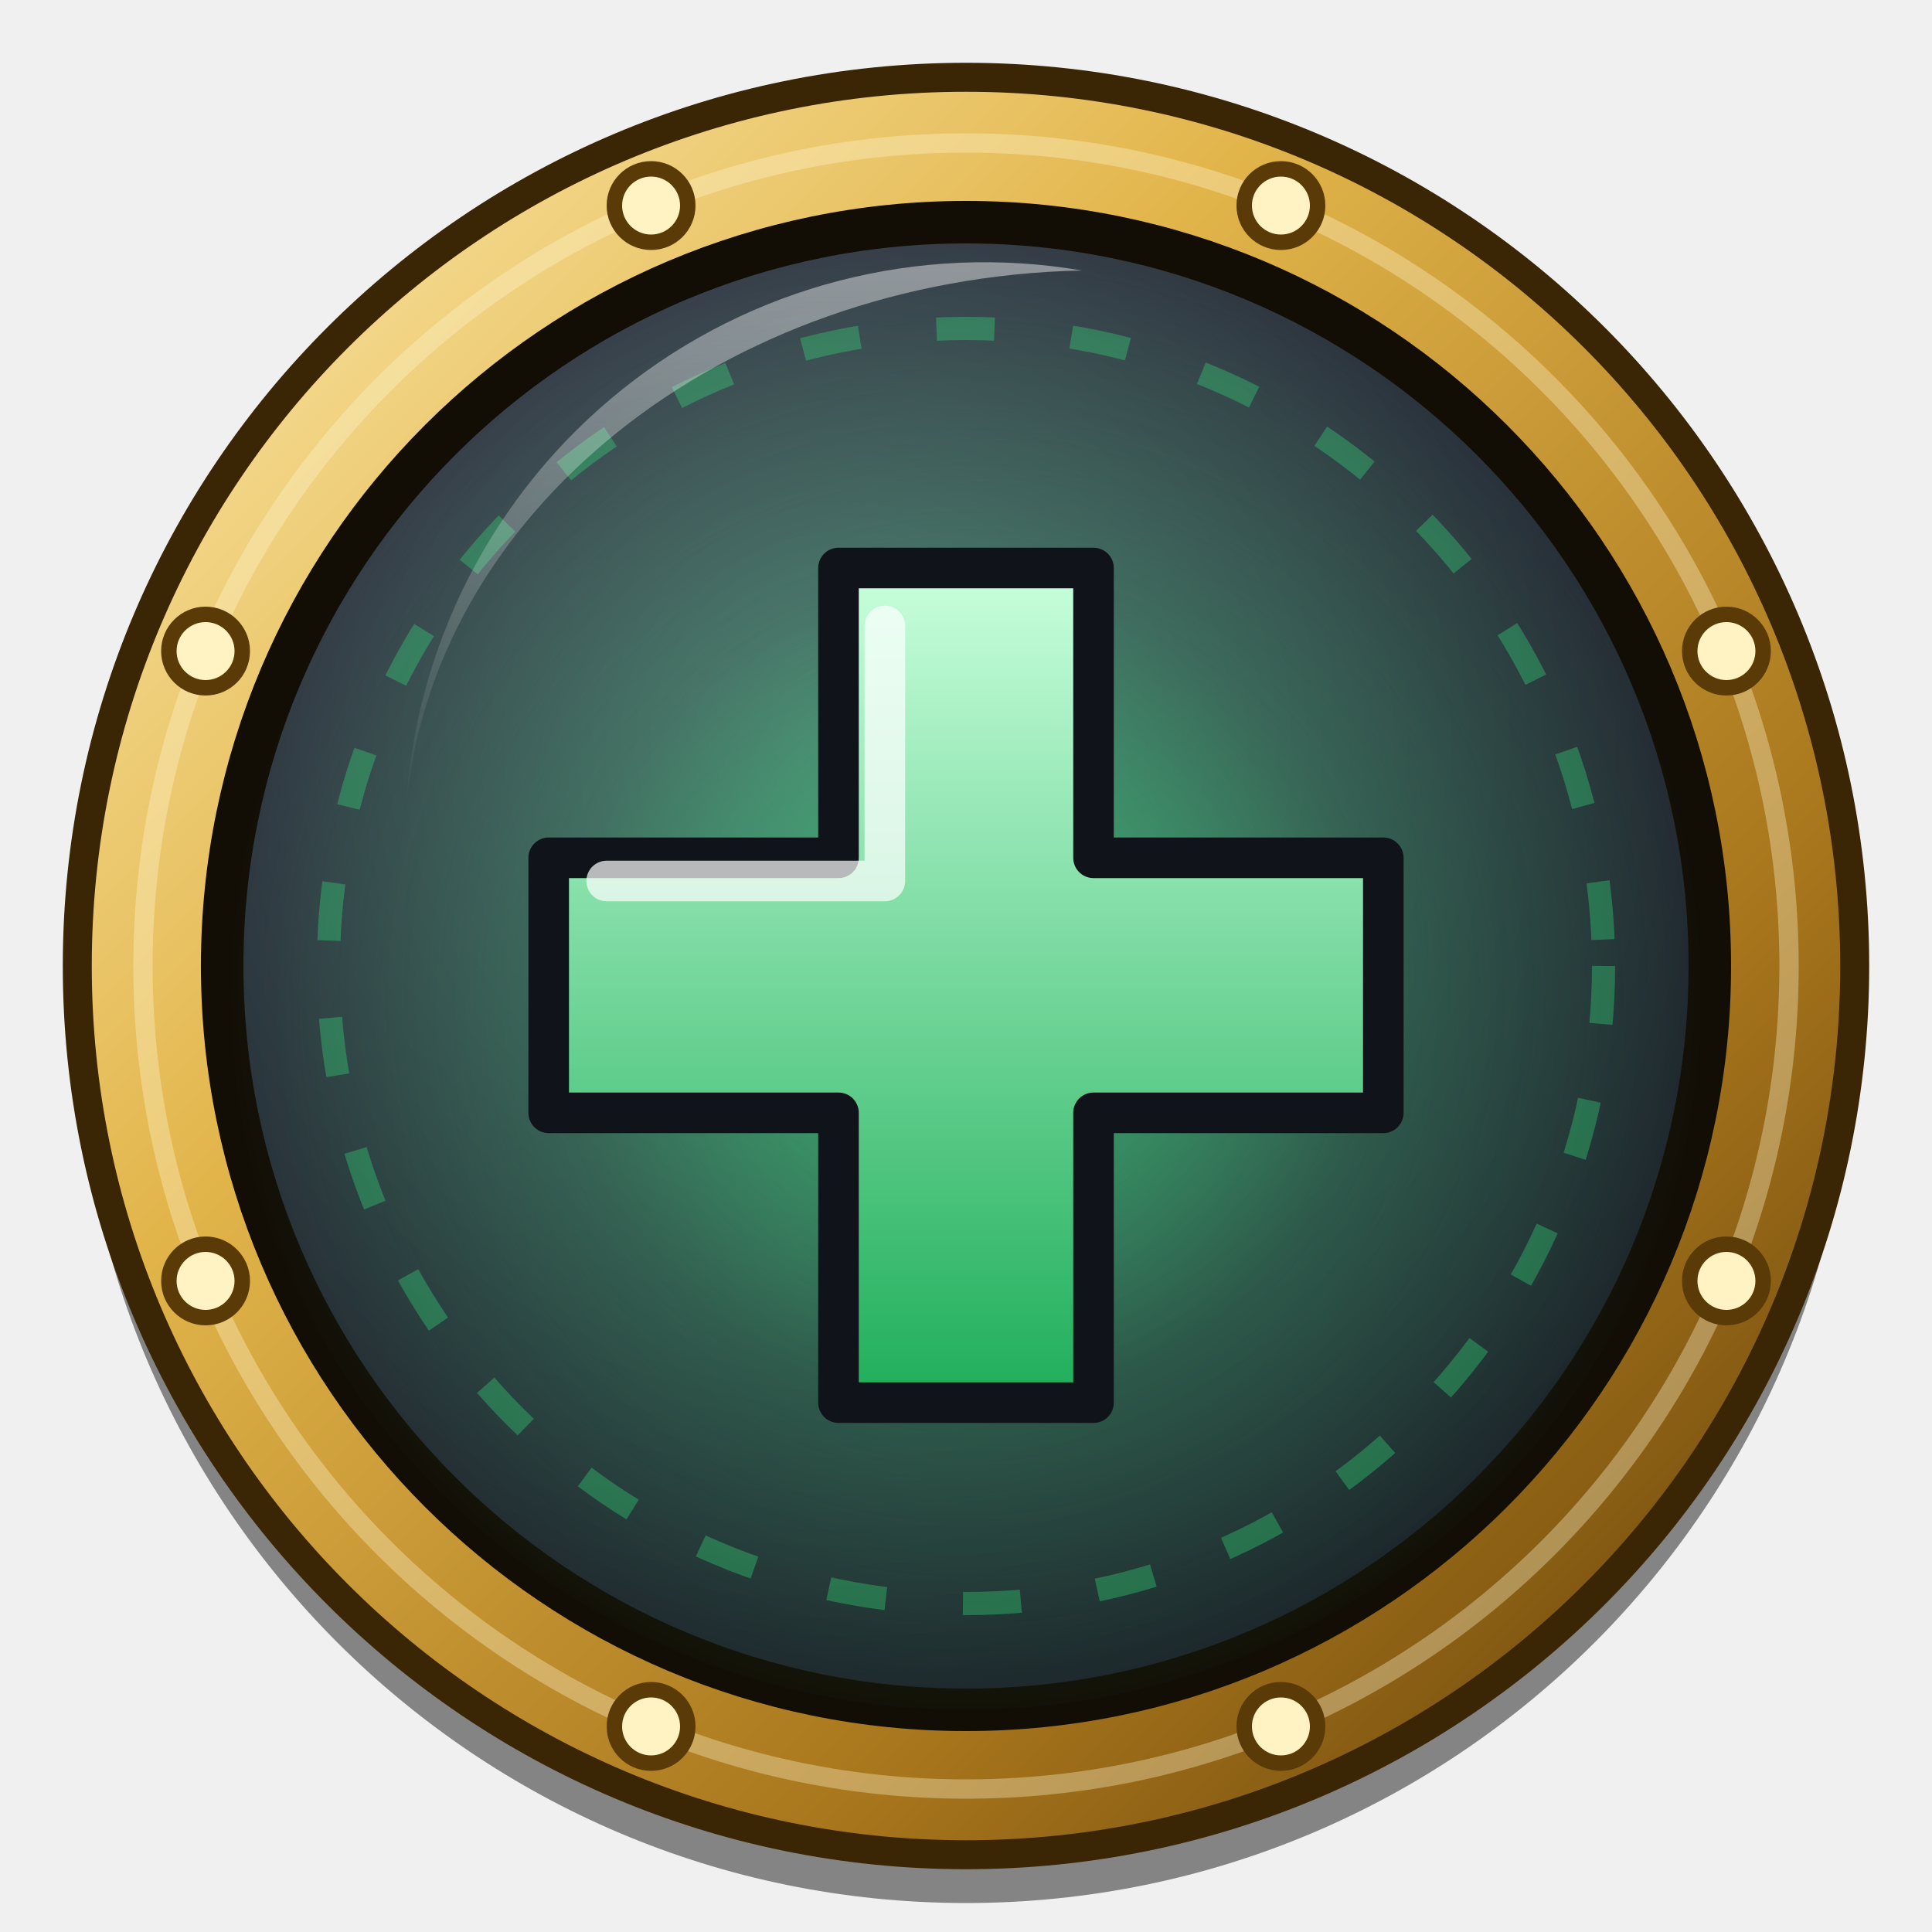
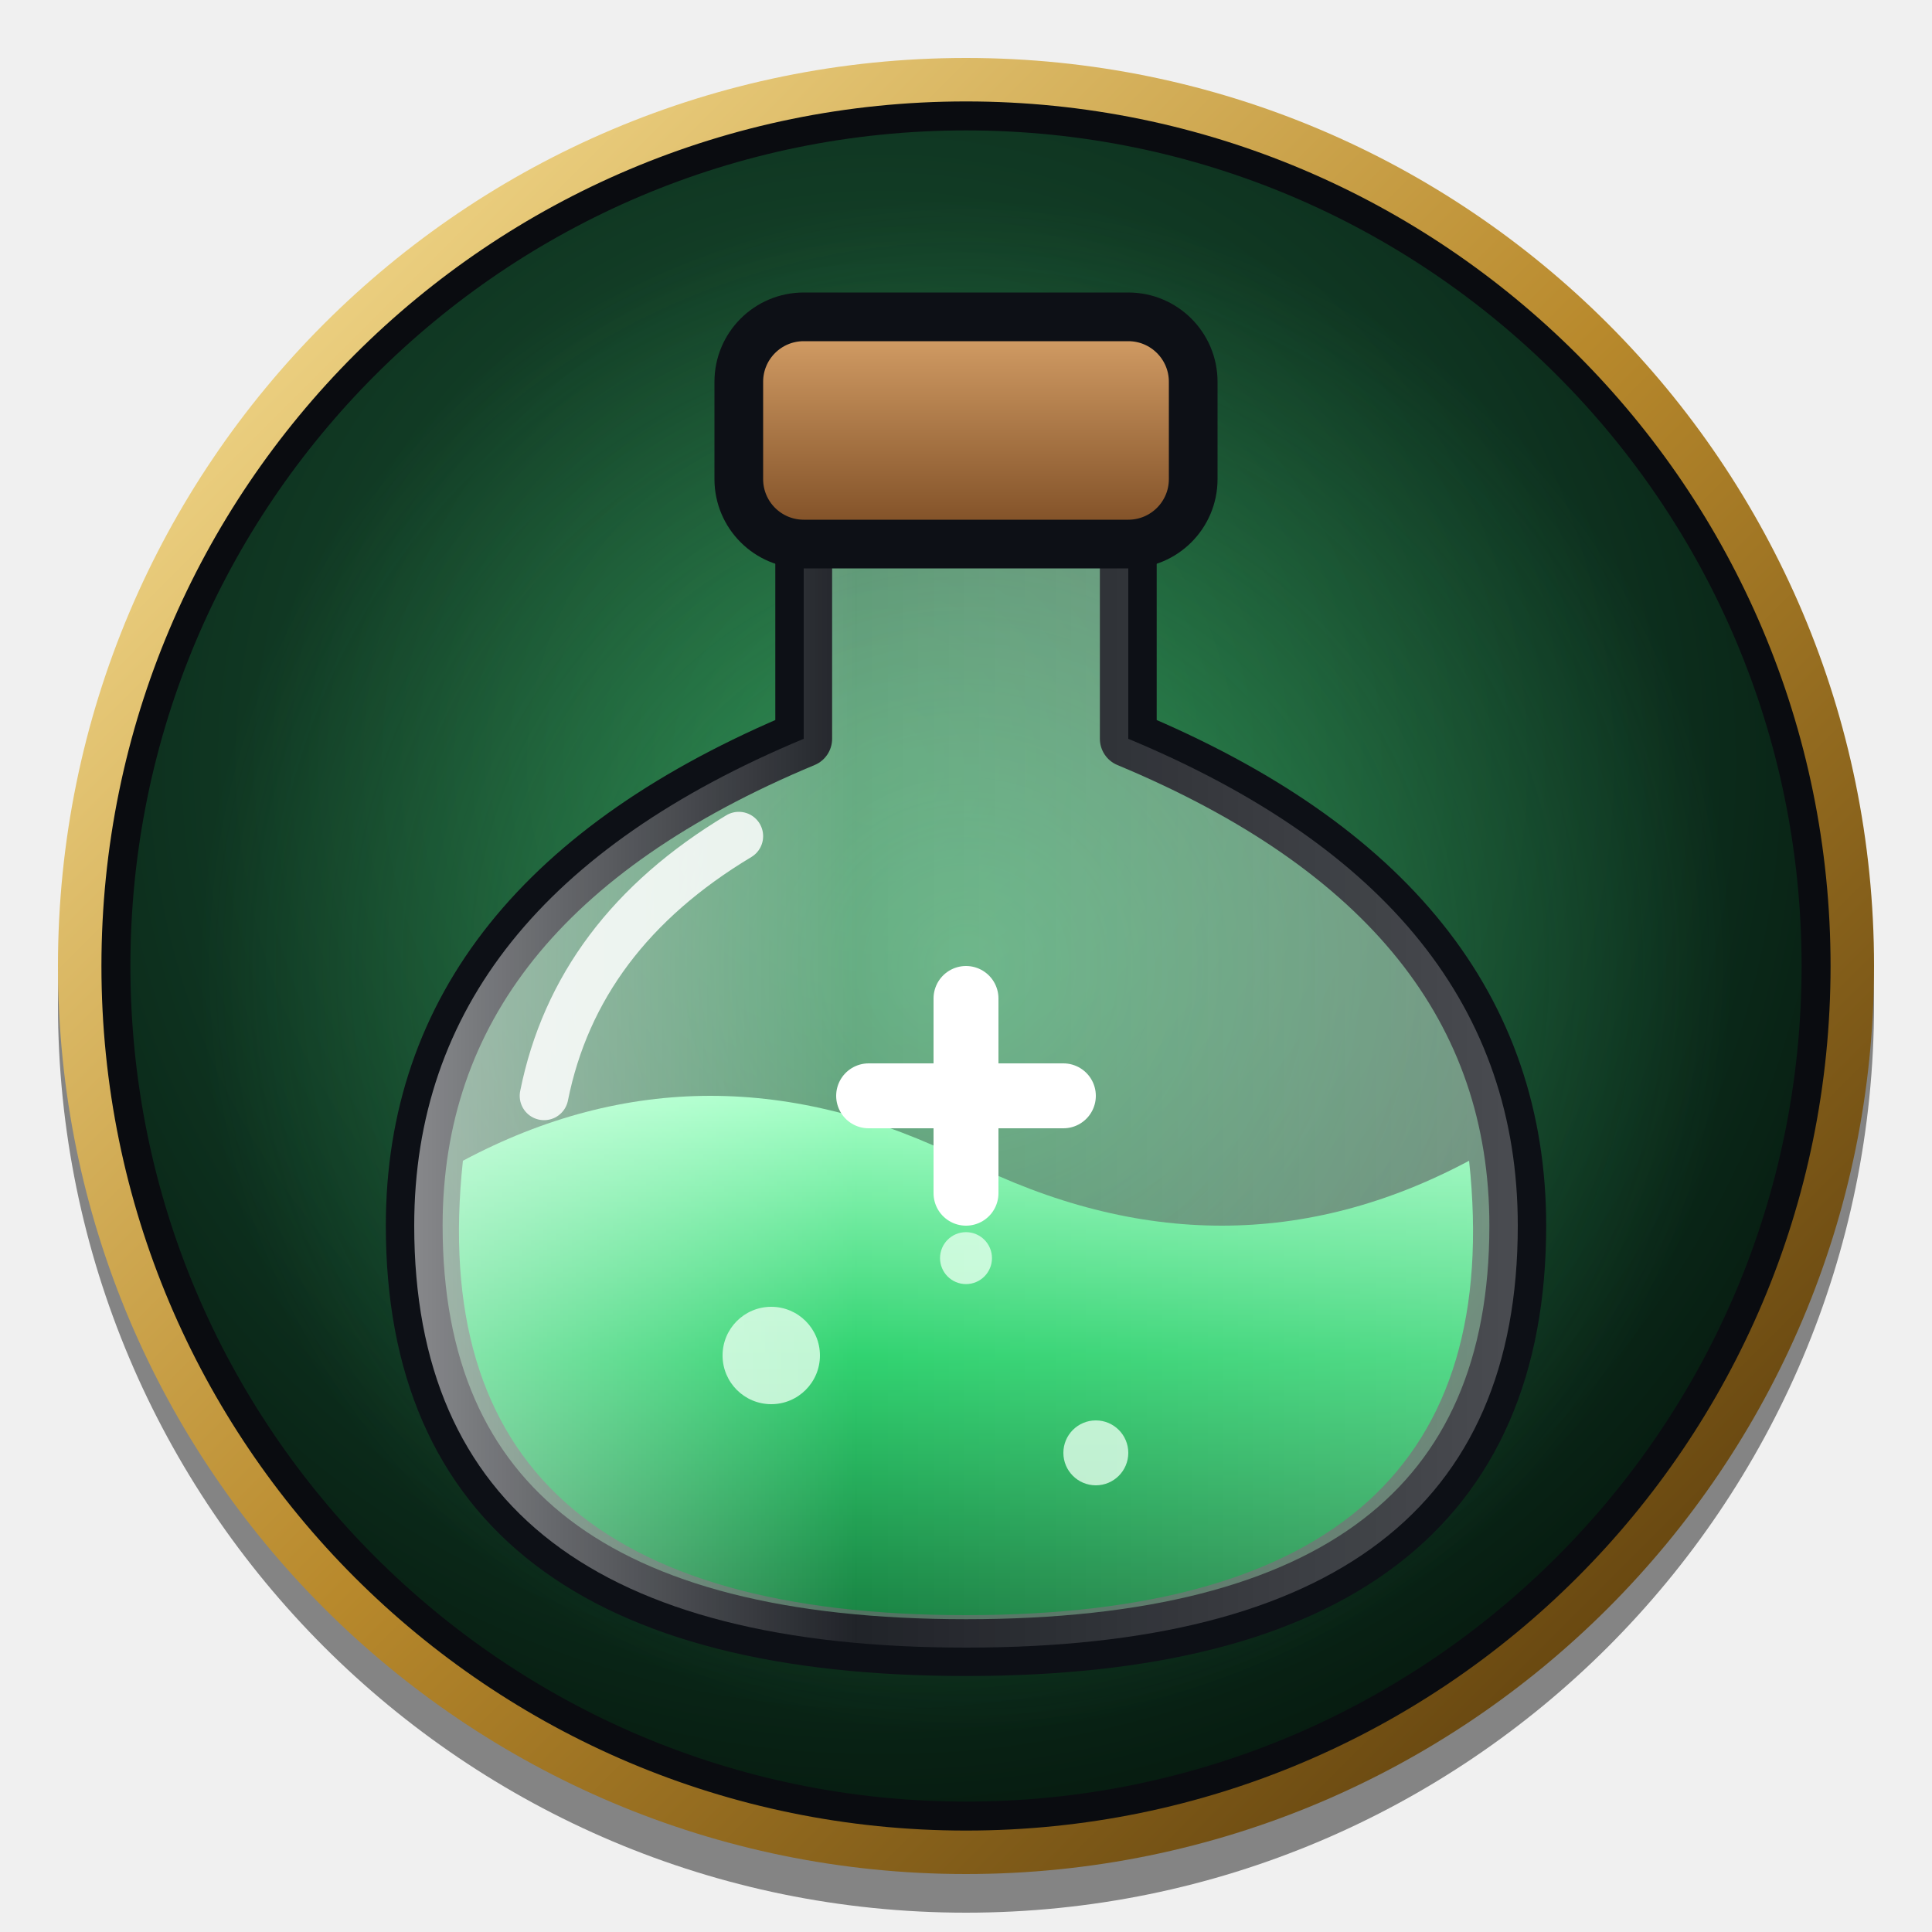
<svg xmlns="http://www.w3.org/2000/svg" viewBox="0 0 100 100">
  <defs>
-     <linearGradient id="rim" x1="0" y1="0" x2="1" y2="1">
-       <stop offset="0" stop-color="#fff0b8" />
-       <stop offset=".35" stop-color="#e2b54b" />
-       <stop offset=".7" stop-color="#a8761c" />
-       <stop offset="1" stop-color="#5b3a08" />
+     <radialGradient id="disc" cx="45%" cy="38%" r="70%">
+       <stop offset="0" stop-color="#1f5a36" />
+       <stop offset=".6" stop-color="#0e3320" />
+       <stop offset="1" stop-color="#04140b" />
+     </radialGradient>
+     <linearGradient id="ring" x1="0" y1="0" x2="1" y2="1">
+       <stop offset="0" stop-color="#ffeaa0" />
+       <stop offset=".5" stop-color="#b8892c" />
+       <stop offset="1" stop-color="#4a2f06" />
    </linearGradient>
-     <linearGradient id="gold" x1="0" y1="0" x2="0" y2="1">
-       <stop offset="0" stop-color="#ffe89a" />
-       <stop offset="1" stop-color="#b07a16" />
-     </linearGradient>
-     <radialGradient id="stone" cx="42%" cy="35%" r="75%">
-       <stop offset="0" stop-color="#56616d" />
-       <stop offset=".6" stop-color="#2b333c" />
-       <stop offset="1" stop-color="#151a20" />
+     <radialGradient id="halo" cx="50%" cy="50%" r="50%">
+       <stop offset="0" stop-color="#4ef08c" stop-opacity=".45" />
+       <stop offset="1" stop-color="#4ef08c" stop-opacity="0" />
    </radialGradient>
-     <radialGradient id="halo" cx="50%" cy="52%" r="50%">
-       <stop offset="0" stop-color="#35e07c" stop-opacity=".75" />
-       <stop offset=".55" stop-color="#35e07c" stop-opacity=".22" />
-       <stop offset="1" stop-color="#35e07c" stop-opacity="0" />
-     </radialGradient>
-     <linearGradient id="em" x1="0" y1="0" x2="0" y2="1">
-       <stop offset="0" stop-color="#c8ffdc" />
-       <stop offset="1" stop-color="#1fae5a" />
-     </linearGradient>
-     <linearGradient id="shine" x1="0" y1="0" x2="0" y2="1">
-       <stop offset="0" stop-color="#fff" stop-opacity=".45" />
-       <stop offset="1" stop-color="#fff" stop-opacity="0" />
-     </linearGradient>
  </defs>
-   <circle cx="50" cy="52.5" r="46" fill="#000" fill-opacity=".45" />
-   <circle cx="50" cy="50" r="46" fill="url(#rim)" stroke="#3a2504" stroke-width="1.5" />
-   <circle cx="50" cy="50" r="42.6" fill="none" stroke="#fff6d0" stroke-opacity=".35" stroke-width="1" />
-   <circle cx="89.36" cy="66.30" r="1.9" fill="#fff3c4" stroke="#5a3b08" stroke-width=".8" />
-   <circle cx="66.30" cy="89.36" r="1.9" fill="#fff3c4" stroke="#5a3b08" stroke-width=".8" />
-   <circle cx="33.70" cy="89.36" r="1.9" fill="#fff3c4" stroke="#5a3b08" stroke-width=".8" />
-   <circle cx="10.64" cy="66.30" r="1.9" fill="#fff3c4" stroke="#5a3b08" stroke-width=".8" />
-   <circle cx="10.64" cy="33.70" r="1.9" fill="#fff3c4" stroke="#5a3b08" stroke-width=".8" />
-   <circle cx="33.70" cy="10.64" r="1.9" fill="#fff3c4" stroke="#5a3b08" stroke-width=".8" />
-   <circle cx="66.30" cy="10.64" r="1.9" fill="#fff3c4" stroke="#5a3b08" stroke-width=".8" />
-   <circle cx="89.36" cy="33.70" r="1.9" fill="#fff3c4" stroke="#5a3b08" stroke-width=".8" />
-   <circle cx="50" cy="50" r="38.5" fill="url(#stone)" stroke="#120d05" stroke-width="2.2" />
-   <circle cx="50" cy="50" r="38.5" fill="url(#halo)" />
-   <circle cx="50" cy="50" r="33" fill="none" stroke="#35e07c" stroke-opacity=".35" stroke-width="1.2" stroke-dasharray="3 4" />
-   <g transform="translate(50 51) scale(.6) translate(-50 -50)">
-     <path d="M39 14 H61 V39 H86 V61 H61 V86 H39 V61 H14 V39 H39 Z" fill="url(#em)" stroke="#10131a" stroke-width="3.5" stroke-linejoin="round" />
-     <path d="M43 19 V41 H19" stroke="#ffffff" stroke-opacity=".7" stroke-width="3.5" fill="none" stroke-linecap="round" stroke-linejoin="round" />
+   <circle cx="50" cy="52" r="47" fill="#000" fill-opacity=".45" />
+   <circle cx="50" cy="50" r="47" fill="url(#ring)" />
+   <circle cx="50" cy="50" r="44" fill="url(#disc)" stroke="#0a0c10" stroke-width="1.5" />
+   <circle cx="50" cy="50" r="40" fill="url(#halo)" />
+   <g transform="translate(50 50) scale(.84) translate(-50 -50)">
+     <defs>
+       <linearGradient id="liquid" x1="0" y1="0" x2="0" y2="1">
+         <stop offset="0" stop-color="#9dffc2" />
+         <stop offset=".5" stop-color="#1fcf64" />
+         <stop offset="1" stop-color="#067a34" />
+       </linearGradient>
+       <linearGradient id="glass" x1="0" y1="0" x2="1" y2="0">
+         <stop offset="0" stop-color="#ffffff" stop-opacity=".5" />
+         <stop offset=".4" stop-color="#ffffff" stop-opacity=".08" />
+         <stop offset="1" stop-color="#ffffff" stop-opacity=".25" />
+       </linearGradient>
+       <linearGradient id="cork" x1="0" y1="0" x2="0" y2="1">
+         <stop offset="0" stop-color="#d9a36a" />
+         <stop offset="1" stop-color="#7a4a22" />
+       </linearGradient>
+     </defs>
+     <path d="M40 22 L40 36 Q16 46 16 66 Q16 92 50 92 Q84 92 84 66 Q84 46 60 36 L60 22 Z" fill="#dff7ea" fill-opacity=".25" stroke="#0d1016" stroke-width="3.5" stroke-linejoin="round" />
+     <path d="M19 62 Q34 54 50 62 Q66 70 81 62 Q84 90 50 90 Q16 90 19 62Z" fill="url(#liquid)" />
+     <circle cx="38" cy="74" r="3" fill="#dfffe9" fill-opacity=".8" />
+     <circle cx="58" cy="80" r="2" fill="#dfffe9" fill-opacity=".8" />
+     <circle cx="50" cy="68" r="1.6" fill="#dfffe9" fill-opacity=".8" />
+     <path d="M40 22 L40 36 Q16 46 16 66 Q16 92 50 92 Q84 92 84 66 Q84 46 60 36 L60 22 Z" fill="url(#glass)" />
+     <rect x="36" y="10" width="28" height="14" rx="4" fill="url(#cork)" stroke="#0d1016" stroke-width="3" />
+     <path d="M44 58 H56 M50 52 V64" stroke="#ffffff" stroke-width="4" stroke-linecap="round" />
+     <path d="M24 58 Q26 48 36 42" stroke="#fff" stroke-opacity=".85" stroke-width="3" fill="none" stroke-linecap="round" />
  </g>
-   <path d="M21 42 A30 30 0 0 1 56 14 A36 30 0 0 0 21 42Z" fill="url(#shine)" />
</svg>
